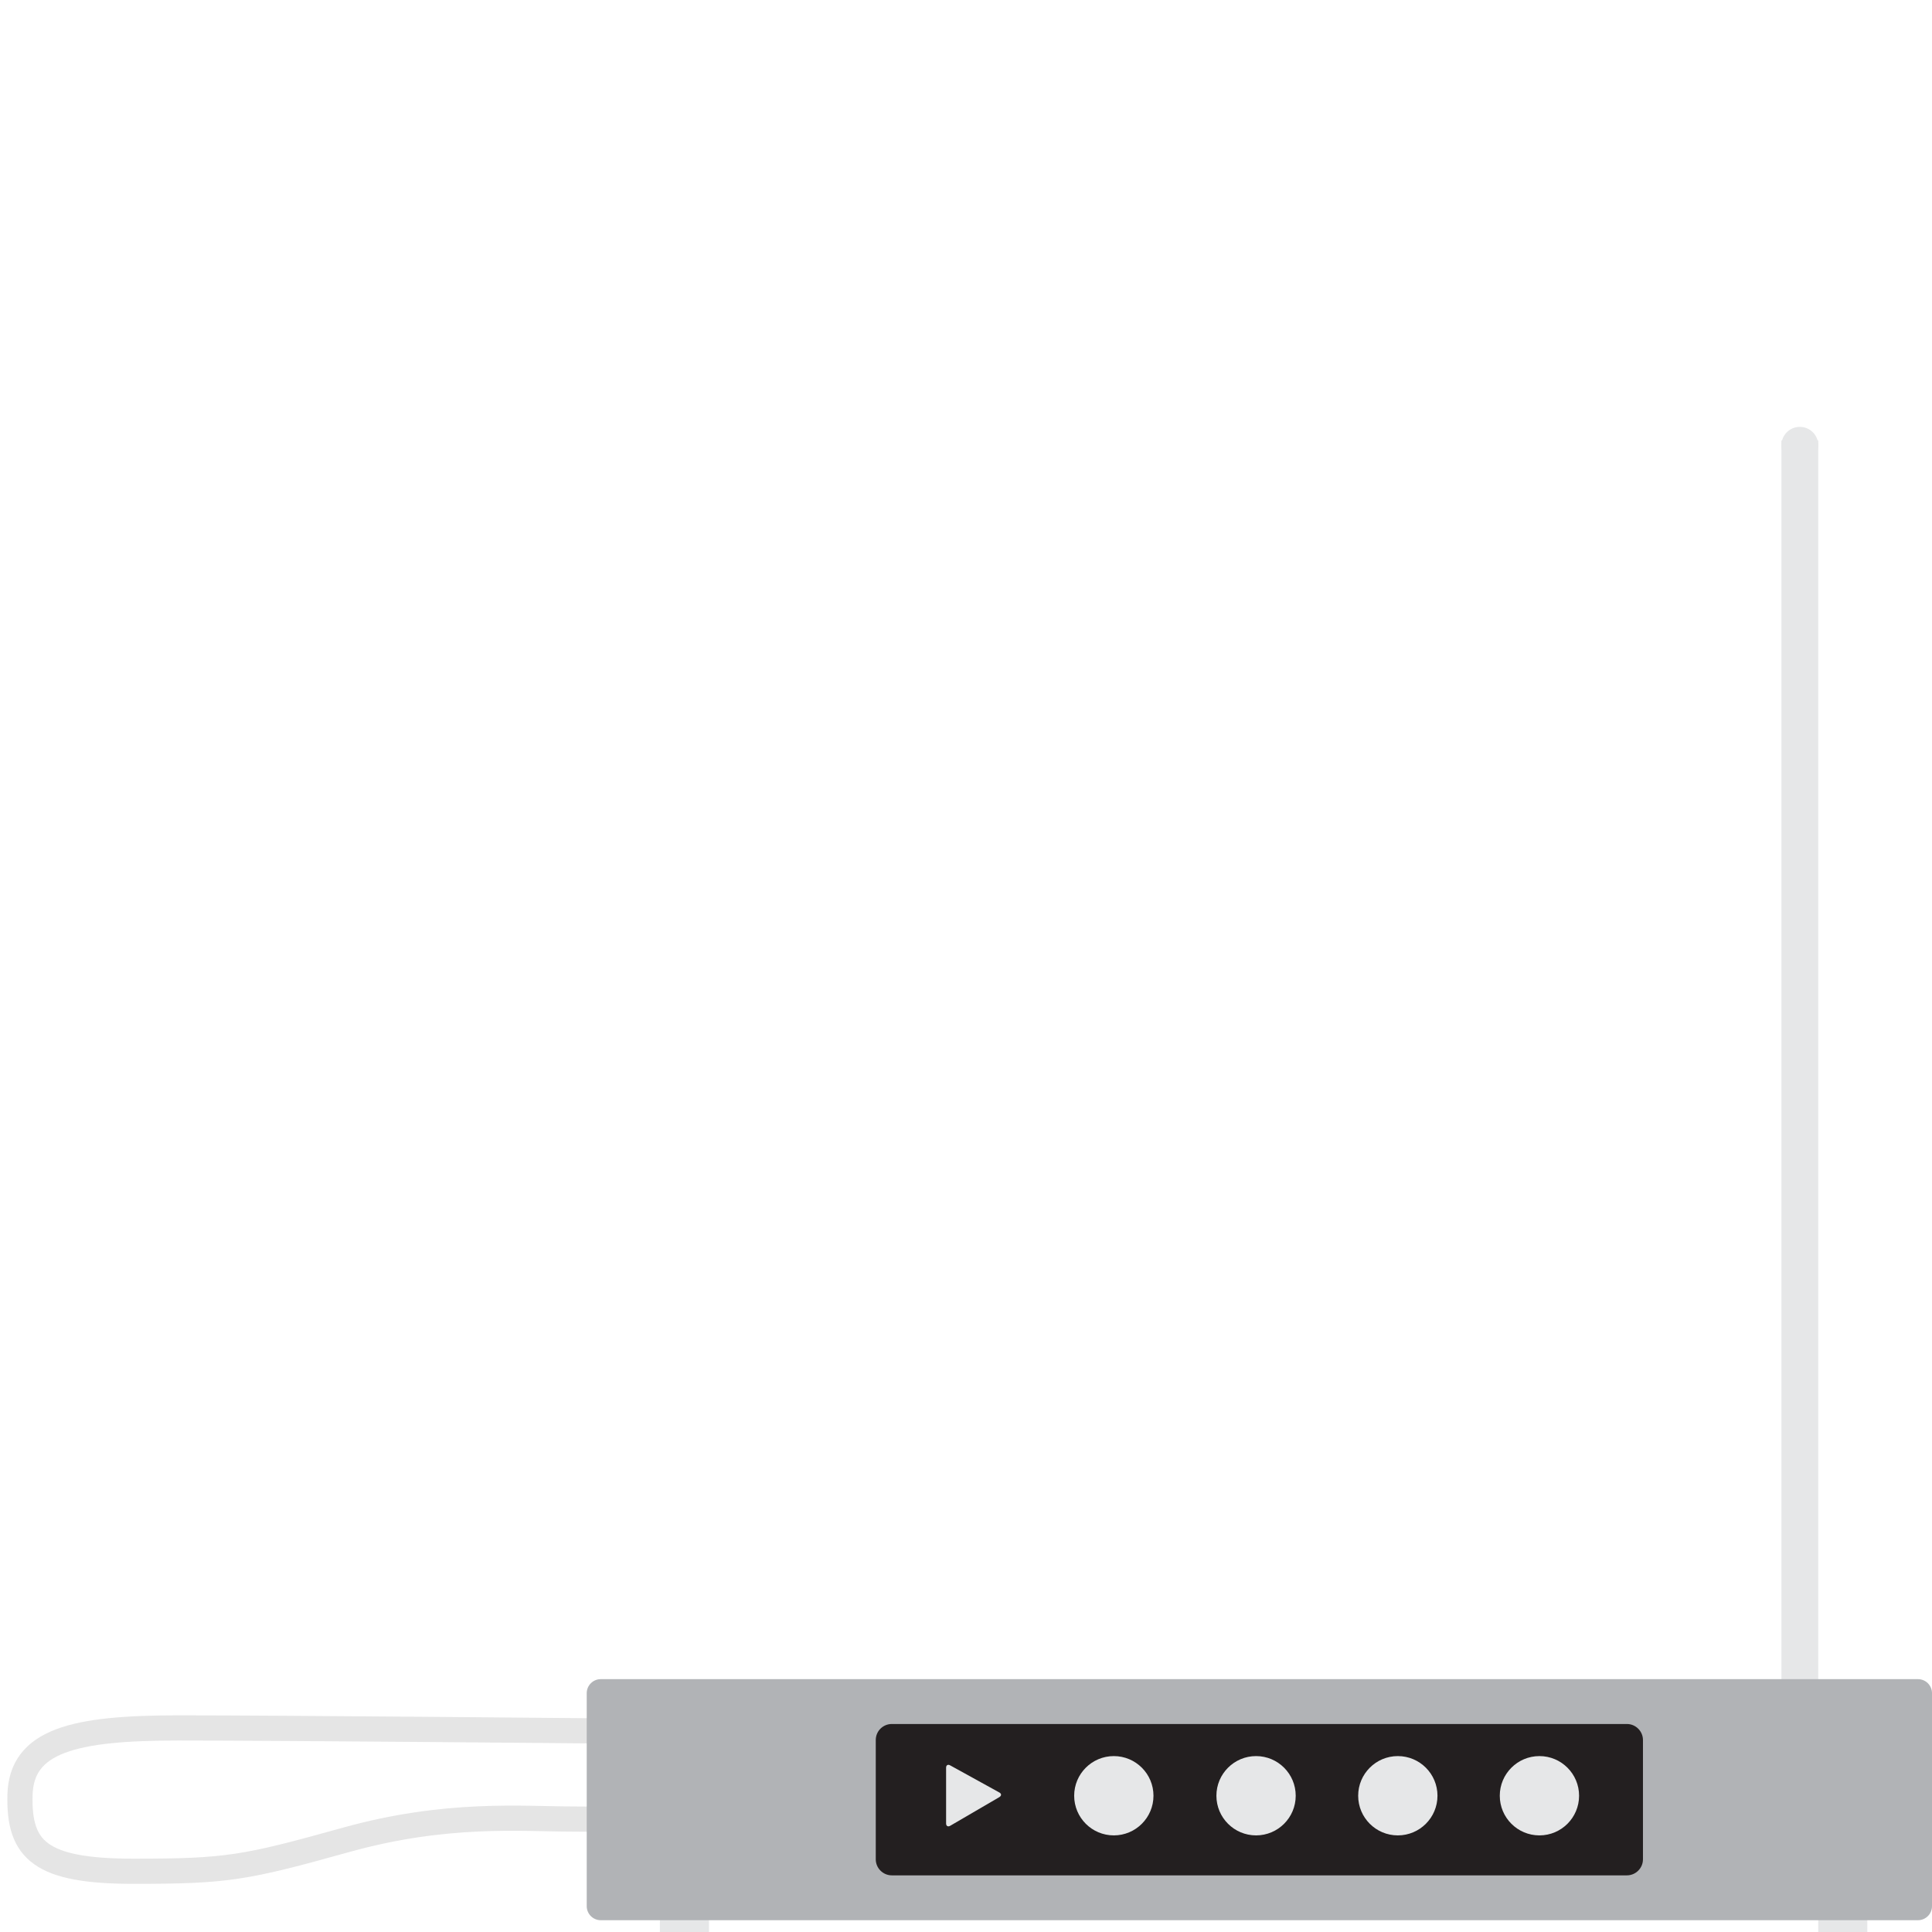
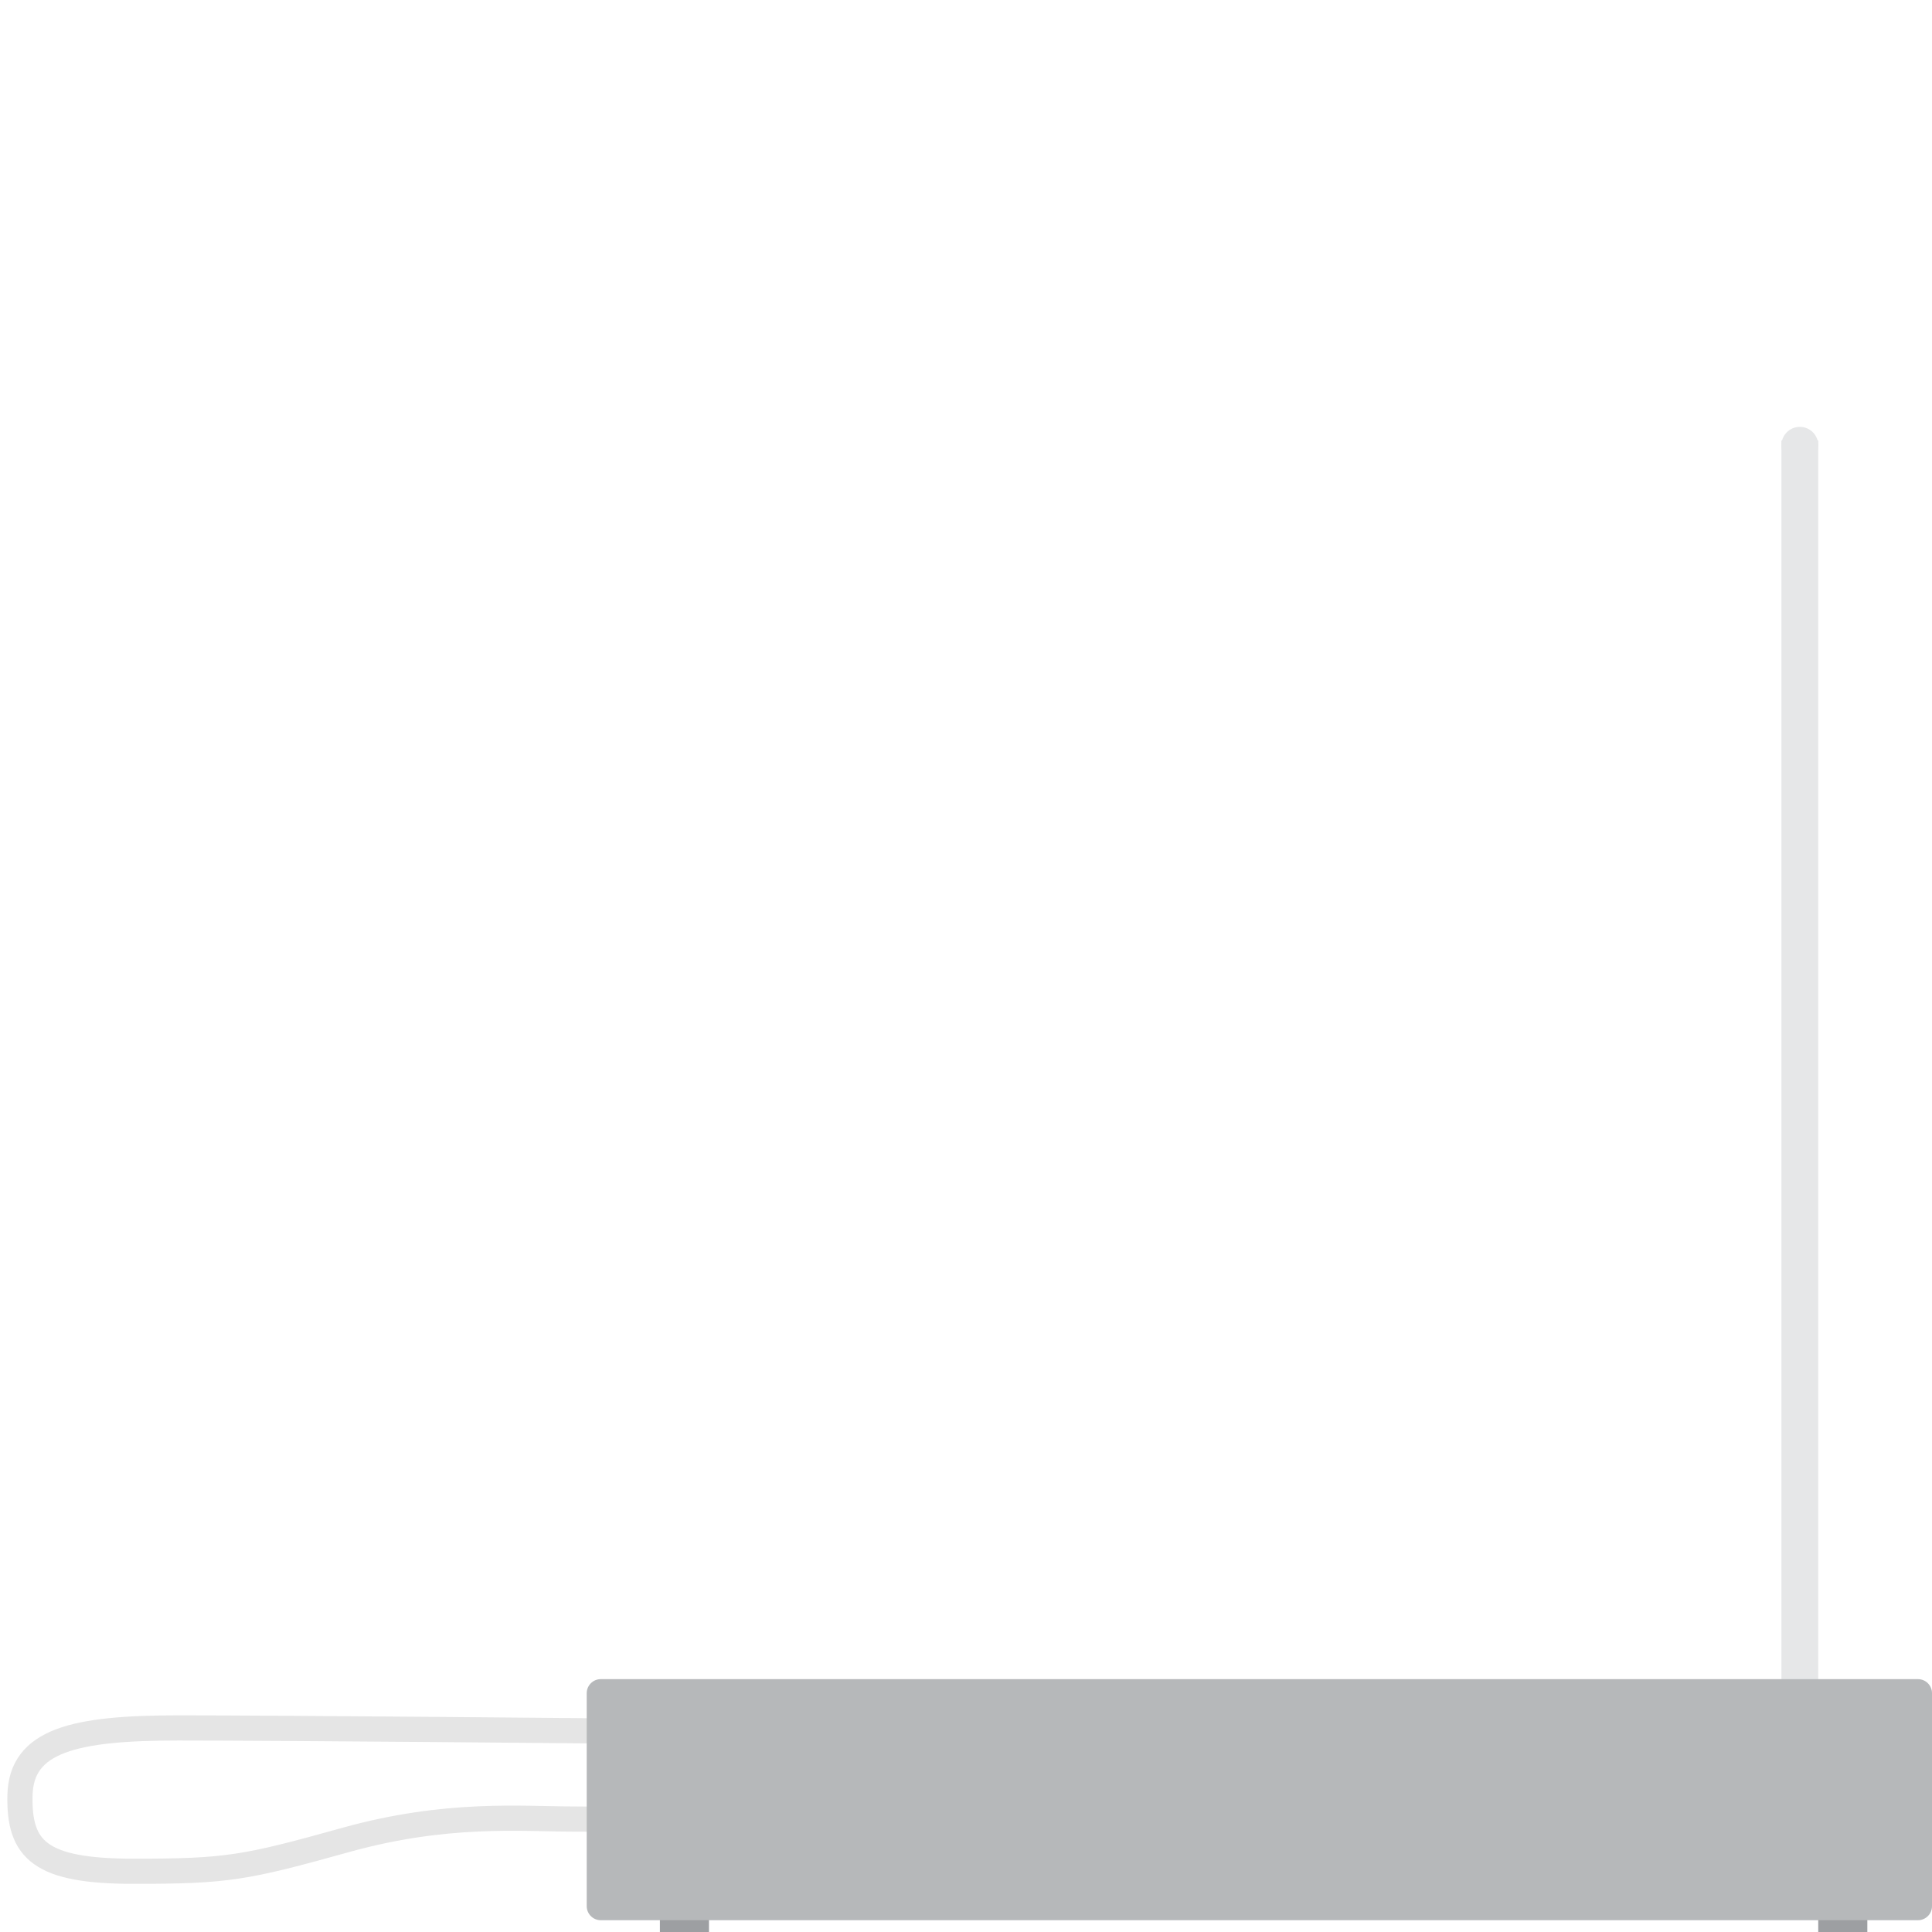
<svg xmlns="http://www.w3.org/2000/svg" version="1.1" id="Layer_1" x="0px" y="0px" viewBox="0 0 1227.9 1227.8" style="enable-background:new 0 0 1227.9 1227.8;" xml:space="preserve">
  <style type="text/css">
	.st0{display:none;fill:#020202;}
	.st1{fill:none;stroke:#E5E5E5;stroke-width:16;stroke-miterlimit:10;}
	.st2{fill:#E6E7E8;}
- 	.st3{fill:#B1B3B6;}
- 	.st4{fill:#231F20;}
+ 	.st3{fill:#9D9FA2;}
+ 	.st4{fill:#B6B8BA;}
+ 	.st5{display:none;fill:#231F20;}
+ 	.st6{display:none;fill:#E6E7E8;}
+ 	.st7{display:none;fill:#77787B;}
</style>
  <rect x="-10" y="239.3" class="st0" width="1256.5" height="1080" />
  <path class="st1" d="M382.7,1100.1c0,0-203.4-1.9-269.4-1.9s-99.8,7.9-100.6,42.8c-0.8,34.9,12.9,48.3,72.2,48.3s70.6-2,134.8-19.9  s112-13.3,144.3-13.3s18.7,1.9,18.7,1.9V1100.1z" />
  <rect x="1132.2" y="279.9" class="st2" width="23.4" height="806.4" />
  <circle class="st2" cx="1143.9" cy="283" r="11.7" />
-   <rect x="419.4" y="1216.4" class="st2" width="31.2" height="11.9" />
-   <rect x="1155.6" y="1216.4" class="st2" width="31.2" height="11.9" />
-   <path class="st3" d="M381.8,1067.2H1219c4.9,0,8.9,4,8.9,8.9v135.4c0,4.9-4,8.9-8.9,8.9H381.8c-4.9,0-8.9-4-8.9-8.9v-135.4  C372.9,1071.2,376.9,1067.2,381.8,1067.2z" />
-   <path class="st4" d="M566.8,1095.7H1034c5.6,0,10.2,4.6,10.2,10.2v75.8c0,5.6-4.6,10.2-10.2,10.2H566.8c-5.6,0-10.2-4.6-10.2-10.2  v-75.8C556.6,1100.2,561.2,1095.7,566.8,1095.7z" />
-   <circle class="st2" cx="707.9" cy="1141.3" r="25.2" />
-   <circle class="st2" cx="798.3" cy="1141.3" r="25.2" />
-   <circle class="st2" cx="888.4" cy="1141.3" r="25.2" />
-   <circle class="st2" cx="978.4" cy="1141.3" r="25.2" />
-   <path class="st2" d="M635.1,1139.2c1.5,0.8,1.5,2.1,0,3l-31.2,18.2c-1.4,0.8-2.6,0.2-2.6-1.5v-35.4c0-1.7,1.2-2.3,2.6-1.5  L635.1,1139.2z" />
+   <rect x="419.4" y="1216.4" class="st3" width="31.2" height="11.9" />
+   <rect x="1155.6" y="1216.4" class="st3" width="31.2" height="11.9" />
+   <path class="st4" d="M381.8,1067.2H1219c4.9,0,8.9,4,8.9,8.9v135.4c0,4.9-4,8.9-8.9,8.9H381.8c-4.9,0-8.9-4-8.9-8.9v-135.4  C372.9,1071.2,376.9,1067.2,381.8,1067.2z" />
+   <path class="st5" d="M566.8,1095.7H1034c5.6,0,10.2,4.6,10.2,10.2v75.8c0,5.6-4.6,10.2-10.2,10.2H566.8c-5.6,0-10.2-4.6-10.2-10.2  v-75.8C556.6,1100.2,561.2,1095.7,566.8,1095.7z" />
+   <circle class="st6" cx="707.9" cy="1141.3" r="25.2" />
+   <circle class="st6" cx="798.3" cy="1141.3" r="25.2" />
+   <circle class="st6" cx="888.4" cy="1141.3" r="25.2" />
+   <circle class="st6" cx="978.4" cy="1141.3" r="25.2" />
+   <path class="st6" d="M635.1,1139.2c1.5,0.8,1.5,2.1,0,3l-31.2,18.2c-1.4,0.8-2.6,0.2-2.6-1.5v-35.4c0-1.7,1.2-2.3,2.6-1.5  L635.1,1139.2z" />
+   <path class="st7" d="M566.8,1095.7H1034c5.6,0,10.2,4.6,10.2,10.2v75.8c0,5.6-4.6,10.2-10.2,10.2H566.8c-5.6,0-10.2-4.6-10.2-10.2  v-75.8C556.6,1100.2,561.2,1095.7,566.8,1095.7z" />
</svg>
